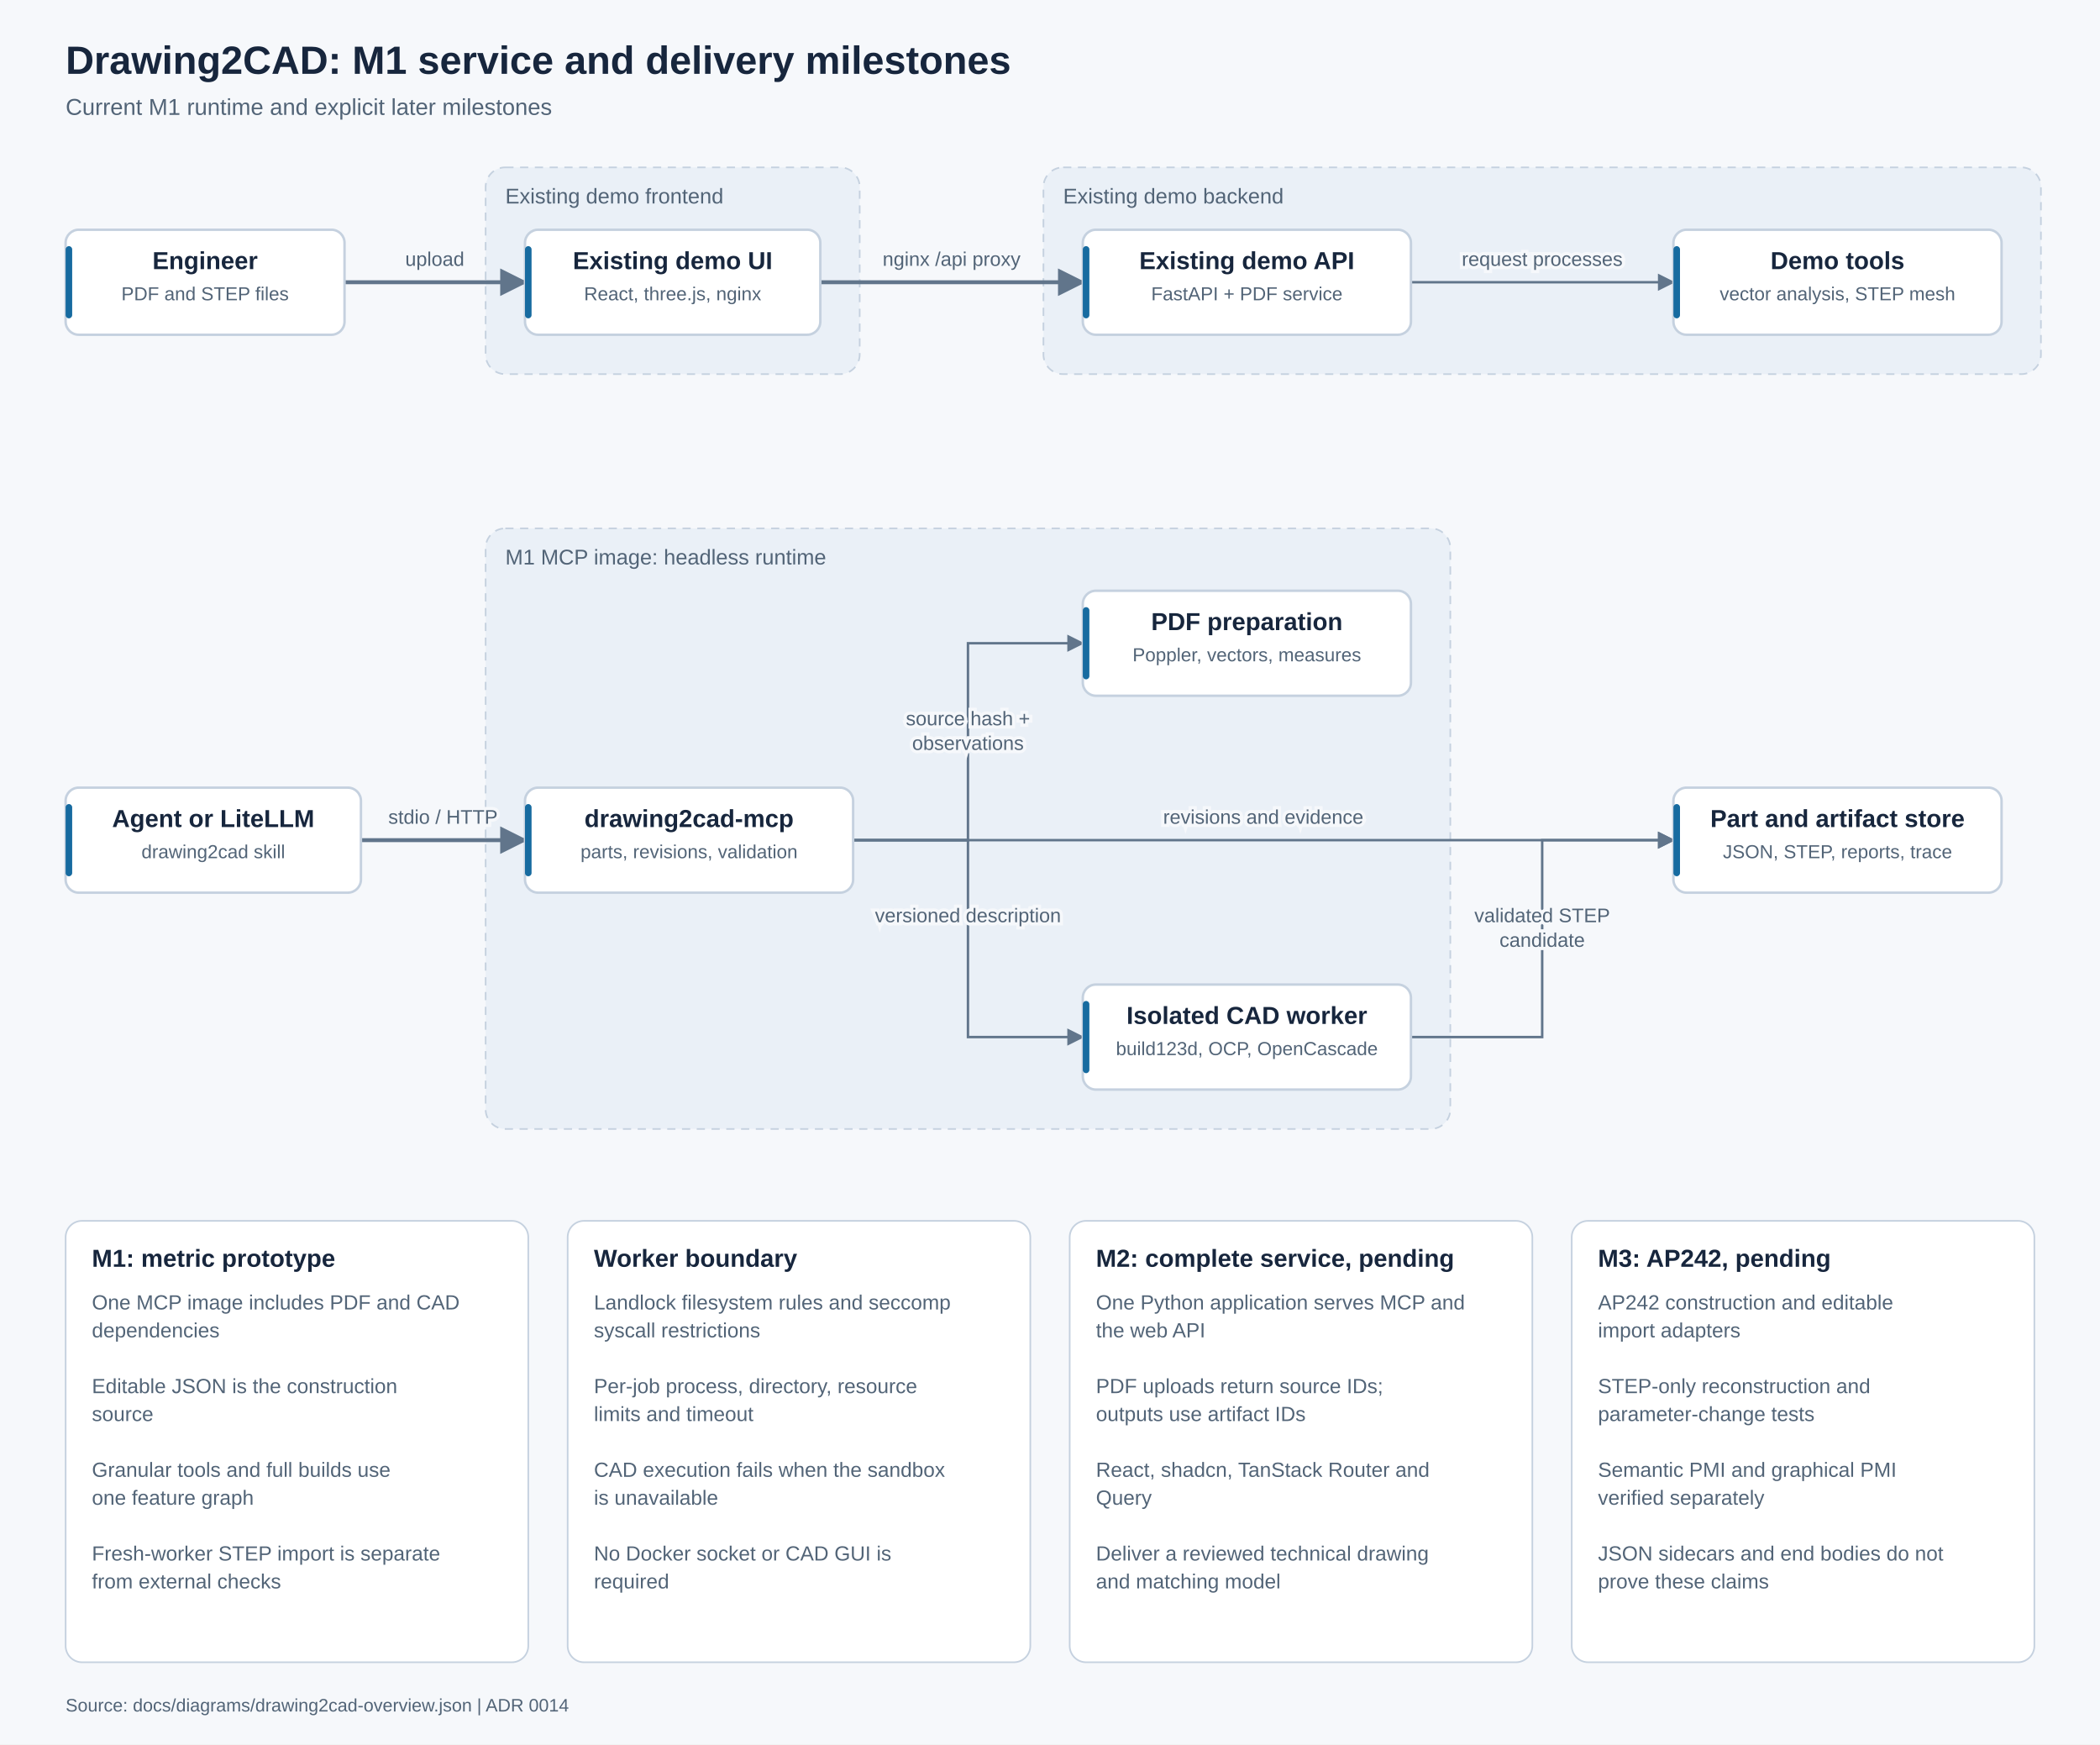
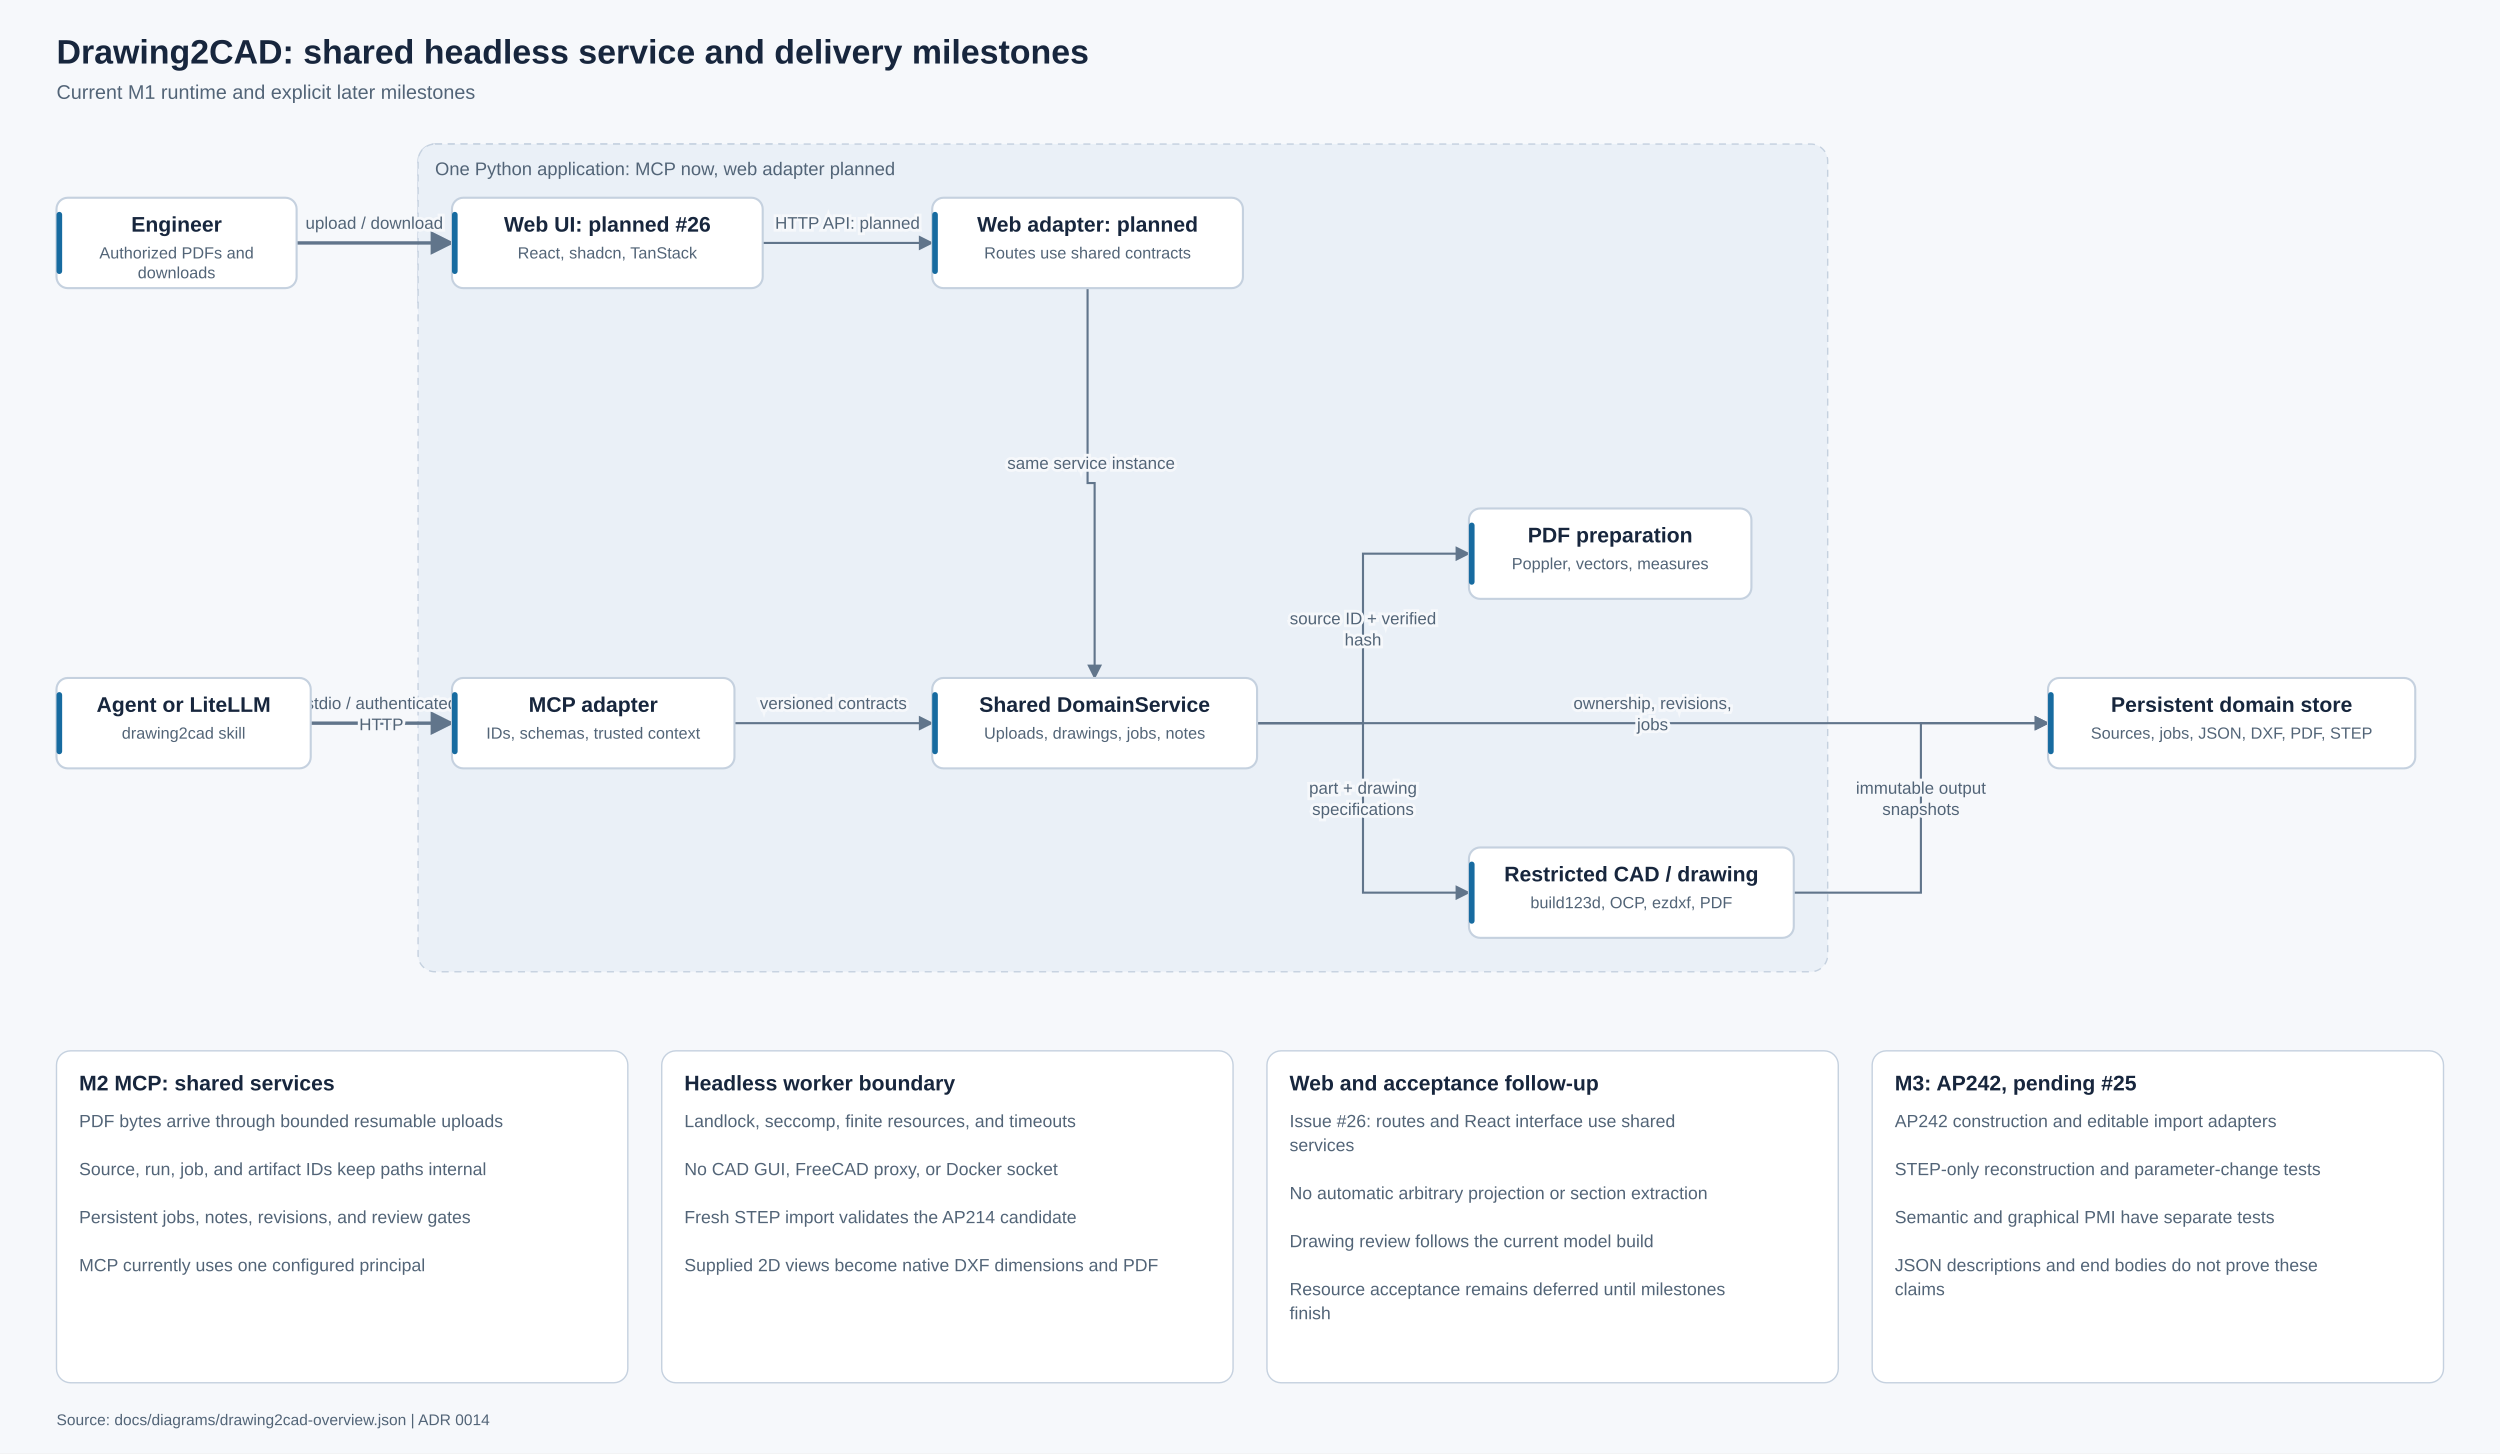
- <svg xmlns="http://www.w3.org/2000/svg" viewBox="0 0 1280 1063" role="img" aria-labelledby="title desc">
-   <rect width="1280" height="1063" fill="#f6f8fb" />
+ <svg xmlns="http://www.w3.org/2000/svg" viewBox="0 0 1770 1029" role="img" aria-labelledby="title desc">
+   <rect width="1770" height="1029" fill="#f6f8fb" />
  <g font-family="Arial, Helvetica, sans-serif">
    <defs>
      <marker id="arrow" viewBox="0 0 10 10" refX="9" refY="5" markerWidth="7" markerHeight="7" orient="auto-start-reverse">
        <path d="M 0 0 L 10 5 L 0 10 z" fill="#61758b" />
      </marker>
    </defs>
-     <text x="40" y="45" font-size="24" fill="#17263d" font-weight="700" text-anchor="start">Drawing2CAD: M1 service and delivery milestones</text>
+     <text x="40" y="45" font-size="24" fill="#17263d" font-weight="700" text-anchor="start">Drawing2CAD: shared headless service and delivery milestones</text>
    <text x="40" y="70" font-size="14" fill="#526477" font-weight="400" text-anchor="start">Current M1 runtime and explicit later milestones</text>
-     <rect x="296" y="102" width="228" height="126" rx="12" fill="#eaf0f7" stroke="#c5d1df" stroke-dasharray="5 4" />
-     <text x="308" y="124" font-size="13" fill="#526477" font-weight="400" text-anchor="start">Existing demo frontend</text>
-     <rect x="636" y="102" width="608" height="126" rx="12" fill="#eaf0f7" stroke="#c5d1df" stroke-dasharray="5 4" />
-     <text x="648" y="124" font-size="13" fill="#526477" font-weight="400" text-anchor="start">Existing demo backend</text>
-     <rect x="296" y="322" width="588" height="366" rx="12" fill="#eaf0f7" stroke="#c5d1df" stroke-dasharray="5 4" />
-     <text x="308" y="344" font-size="13" fill="#526477" font-weight="400" text-anchor="start">M1 MCP image: headless runtime</text>
+     <rect x="296" y="102" width="268" height="126" rx="12" fill="#eaf0f7" stroke="#c5d1df" stroke-dasharray="5 4" />
+     <text x="308" y="124" font-size="13" fill="#526477" font-weight="400" text-anchor="start">Future browser client: #26</text>
+     <rect x="296" y="102" width="998" height="586" rx="12" fill="#eaf0f7" stroke="#c5d1df" stroke-dasharray="5 4" />
+     <text x="308" y="124" font-size="13" fill="#526477" font-weight="400" text-anchor="start">One Python application: MCP now, web adapter planned</text>
    <path d="M210,172 H265 V172 H320" fill="none" stroke="#61758b" stroke-width="2.4" marker-end="url(#arrow)" />
-     <text x="265" y="162" text-anchor="middle" font-size="12" fill="#526477" stroke="#f6f8fb" stroke-width="4" paint-order="stroke">upload</text>
-     <path d="M500,172 H580 V172 H660" fill="none" stroke="#61758b" stroke-width="2.4" marker-end="url(#arrow)" />
-     <text x="580" y="162" text-anchor="middle" font-size="12" fill="#526477" stroke="#f6f8fb" stroke-width="4" paint-order="stroke">nginx /api proxy</text>
-     <path d="M860,172 H940 V172 H1020" fill="none" stroke="#61758b" stroke-width="1.5" marker-end="url(#arrow)" />
-     <text x="940" y="162" text-anchor="middle" font-size="12" fill="#526477" stroke="#f6f8fb" stroke-width="4" paint-order="stroke">request processes</text>
+     <text x="265" y="162" text-anchor="middle" font-size="12" fill="#526477" stroke="#f6f8fb" stroke-width="4" paint-order="stroke">upload / download</text>
+     <path d="M540,172 H600 V172 H660" fill="none" stroke="#61758b" stroke-width="1.5" marker-end="url(#arrow)" />
+     <text x="600" y="162" text-anchor="middle" font-size="12" fill="#526477" stroke="#f6f8fb" stroke-width="4" paint-order="stroke">HTTP API: planned</text>
+     <path d="M770,204 V342 H775 V480" fill="none" stroke="#61758b" stroke-width="1.5" marker-end="url(#arrow)" />
+     <text x="772.5" y="332" text-anchor="middle" font-size="12" fill="#526477" stroke="#f6f8fb" stroke-width="4" paint-order="stroke">same service instance</text>
    <path d="M220,512 H270 V512 H320" fill="none" stroke="#61758b" stroke-width="2.4" marker-end="url(#arrow)" />
-     <text x="270" y="502" text-anchor="middle" font-size="12" fill="#526477" stroke="#f6f8fb" stroke-width="4" paint-order="stroke">stdio / HTTP</text>
-     <path d="M520,512 H590 V392 H660" fill="none" stroke="#61758b" stroke-width="1.5" marker-end="url(#arrow)" />
-     <text x="590" y="442" text-anchor="middle" font-size="12" fill="#526477" stroke="#f6f8fb" stroke-width="4" paint-order="stroke">source hash +</text>
-     <text x="590" y="457" text-anchor="middle" font-size="12" fill="#526477" stroke="#f6f8fb" stroke-width="4" paint-order="stroke">observations</text>
-     <path d="M520,512 H590 V632 H660" fill="none" stroke="#61758b" stroke-width="1.5" marker-end="url(#arrow)" />
-     <text x="590" y="562" text-anchor="middle" font-size="12" fill="#526477" stroke="#f6f8fb" stroke-width="4" paint-order="stroke">versioned description</text>
-     <path d="M520,512 H770 V512 H1020" fill="none" stroke="#61758b" stroke-width="1.5" marker-end="url(#arrow)" />
-     <text x="770" y="502" text-anchor="middle" font-size="12" fill="#526477" stroke="#f6f8fb" stroke-width="4" paint-order="stroke">revisions and evidence</text>
-     <path d="M860,632 H940 V512 H1020" fill="none" stroke="#61758b" stroke-width="1.5" marker-end="url(#arrow)" />
-     <text x="940" y="562" text-anchor="middle" font-size="12" fill="#526477" stroke="#f6f8fb" stroke-width="4" paint-order="stroke">validated STEP</text>
-     <text x="940" y="577" text-anchor="middle" font-size="12" fill="#526477" stroke="#f6f8fb" stroke-width="4" paint-order="stroke">candidate</text>
+     <text x="270" y="502" text-anchor="middle" font-size="12" fill="#526477" stroke="#f6f8fb" stroke-width="4" paint-order="stroke">stdio / authenticated</text>
+     <text x="270" y="517" text-anchor="middle" font-size="12" fill="#526477" stroke="#f6f8fb" stroke-width="4" paint-order="stroke">HTTP</text>
+     <path d="M520,512 H590 V512 H660" fill="none" stroke="#61758b" stroke-width="1.5" marker-end="url(#arrow)" />
+     <text x="590" y="502" text-anchor="middle" font-size="12" fill="#526477" stroke="#f6f8fb" stroke-width="4" paint-order="stroke">versioned contracts</text>
+     <path d="M890,512 H965 V392 H1040" fill="none" stroke="#61758b" stroke-width="1.5" marker-end="url(#arrow)" />
+     <text x="965" y="442" text-anchor="middle" font-size="12" fill="#526477" stroke="#f6f8fb" stroke-width="4" paint-order="stroke">source ID + verified</text>
+     <text x="965" y="457" text-anchor="middle" font-size="12" fill="#526477" stroke="#f6f8fb" stroke-width="4" paint-order="stroke">hash</text>
+     <path d="M890,512 H965 V632 H1040" fill="none" stroke="#61758b" stroke-width="1.5" marker-end="url(#arrow)" />
+     <text x="965" y="562" text-anchor="middle" font-size="12" fill="#526477" stroke="#f6f8fb" stroke-width="4" paint-order="stroke">part + drawing</text>
+     <text x="965" y="577" text-anchor="middle" font-size="12" fill="#526477" stroke="#f6f8fb" stroke-width="4" paint-order="stroke">specifications</text>
+     <path d="M890,512 H1170 V512 H1450" fill="none" stroke="#61758b" stroke-width="1.5" marker-end="url(#arrow)" />
+     <text x="1170" y="502" text-anchor="middle" font-size="12" fill="#526477" stroke="#f6f8fb" stroke-width="4" paint-order="stroke">ownership, revisions,</text>
+     <text x="1170" y="517" text-anchor="middle" font-size="12" fill="#526477" stroke="#f6f8fb" stroke-width="4" paint-order="stroke">jobs</text>
+     <path d="M1270,632 H1360 V512 H1450" fill="none" stroke="#61758b" stroke-width="1.5" marker-end="url(#arrow)" />
+     <text x="1360" y="562" text-anchor="middle" font-size="12" fill="#526477" stroke="#f6f8fb" stroke-width="4" paint-order="stroke">immutable output</text>
+     <text x="1360" y="577" text-anchor="middle" font-size="12" fill="#526477" stroke="#f6f8fb" stroke-width="4" paint-order="stroke">snapshots</text>
    <g id="engineer">
      <rect x="40" y="140" width="170" height="64" rx="8" fill="#ffffff" stroke="#c5d1df" stroke-width="1.5" />
      <rect x="40" y="150" width="4" height="44" rx="2" fill="#176ba0" />
      <text x="125" y="164" font-size="15" fill="#17263d" font-weight="700" text-anchor="middle">Engineer</text>
-       <text x="125" y="183" font-size="11.5" fill="#526477" font-weight="400" text-anchor="middle">PDF and STEP files</text>
+       <text x="125" y="183" font-size="11.5" fill="#526477" font-weight="400" text-anchor="middle">Authorized PDFs and</text>
+       <text x="125" y="197" font-size="11.5" fill="#526477" font-weight="400" text-anchor="middle">downloads</text>
    </g>
    <g id="webui">
-       <rect x="320" y="140" width="180" height="64" rx="8" fill="#ffffff" stroke="#c5d1df" stroke-width="1.5" />
+       <rect x="320" y="140" width="220" height="64" rx="8" fill="#ffffff" stroke="#c5d1df" stroke-width="1.5" />
      <rect x="320" y="150" width="4" height="44" rx="2" fill="#176ba0" />
-       <text x="410" y="164" font-size="15" fill="#17263d" font-weight="700" text-anchor="middle">Existing demo UI</text>
-       <text x="410" y="183" font-size="11.5" fill="#526477" font-weight="400" text-anchor="middle">React, three.js, nginx</text>
+       <text x="430" y="164" font-size="15" fill="#17263d" font-weight="700" text-anchor="middle">Web UI: planned #26</text>
+       <text x="430" y="183" font-size="11.5" fill="#526477" font-weight="400" text-anchor="middle">React, shadcn, TanStack</text>
    </g>
    <g id="demoapi">
-       <rect x="660" y="140" width="200" height="64" rx="8" fill="#ffffff" stroke="#c5d1df" stroke-width="1.5" />
+       <rect x="660" y="140" width="220" height="64" rx="8" fill="#ffffff" stroke="#c5d1df" stroke-width="1.5" />
      <rect x="660" y="150" width="4" height="44" rx="2" fill="#176ba0" />
-       <text x="760" y="164" font-size="15" fill="#17263d" font-weight="700" text-anchor="middle">Existing demo API</text>
-       <text x="760" y="183" font-size="11.5" fill="#526477" font-weight="400" text-anchor="middle">FastAPI + PDF service</text>
+       <text x="770" y="164" font-size="15" fill="#17263d" font-weight="700" text-anchor="middle">Web adapter: planned</text>
+       <text x="770" y="183" font-size="11.5" fill="#526477" font-weight="400" text-anchor="middle">Routes use shared contracts</text>
    </g>
    <g id="demotools">
-       <rect x="1020" y="140" width="200" height="64" rx="8" fill="#ffffff" stroke="#c5d1df" stroke-width="1.5" />
-       <rect x="1020" y="150" width="4" height="44" rx="2" fill="#176ba0" />
-       <text x="1120" y="164" font-size="15" fill="#17263d" font-weight="700" text-anchor="middle">Demo tools</text>
-       <text x="1120" y="183" font-size="11.5" fill="#526477" font-weight="400" text-anchor="middle">vector analysis, STEP mesh</text>
+       <rect x="660" y="480" width="230" height="64" rx="8" fill="#ffffff" stroke="#c5d1df" stroke-width="1.5" />
+       <rect x="660" y="490" width="4" height="44" rx="2" fill="#176ba0" />
+       <text x="775" y="504" font-size="15" fill="#17263d" font-weight="700" text-anchor="middle">Shared DomainService</text>
+       <text x="775" y="523" font-size="11.5" fill="#526477" font-weight="400" text-anchor="middle">Uploads, drawings, jobs, notes</text>
    </g>
    <g id="agent">
      <rect x="40" y="480" width="180" height="64" rx="8" fill="#ffffff" stroke="#c5d1df" stroke-width="1.5" />
      <rect x="40" y="490" width="4" height="44" rx="2" fill="#176ba0" />
      <text x="130" y="504" font-size="15" fill="#17263d" font-weight="700" text-anchor="middle">Agent or LiteLLM</text>
      <text x="130" y="523" font-size="11.5" fill="#526477" font-weight="400" text-anchor="middle">drawing2cad skill</text>
    </g>
    <g id="mcp">
      <rect x="320" y="480" width="200" height="64" rx="8" fill="#ffffff" stroke="#c5d1df" stroke-width="1.5" />
      <rect x="320" y="490" width="4" height="44" rx="2" fill="#176ba0" />
-       <text x="420" y="504" font-size="15" fill="#17263d" font-weight="700" text-anchor="middle">drawing2cad-mcp</text>
-       <text x="420" y="523" font-size="11.5" fill="#526477" font-weight="400" text-anchor="middle">parts, revisions, validation</text>
+       <text x="420" y="504" font-size="15" fill="#17263d" font-weight="700" text-anchor="middle">MCP adapter</text>
+       <text x="420" y="523" font-size="11.5" fill="#526477" font-weight="400" text-anchor="middle">IDs, schemas, trusted context</text>
    </g>
    <g id="pdf">
-       <rect x="660" y="360" width="200" height="64" rx="8" fill="#ffffff" stroke="#c5d1df" stroke-width="1.5" />
-       <rect x="660" y="370" width="4" height="44" rx="2" fill="#176ba0" />
-       <text x="760" y="384" font-size="15" fill="#17263d" font-weight="700" text-anchor="middle">PDF preparation</text>
-       <text x="760" y="403" font-size="11.5" fill="#526477" font-weight="400" text-anchor="middle">Poppler, vectors, measures</text>
+       <rect x="1040" y="360" width="200" height="64" rx="8" fill="#ffffff" stroke="#c5d1df" stroke-width="1.5" />
+       <rect x="1040" y="370" width="4" height="44" rx="2" fill="#176ba0" />
+       <text x="1140" y="384" font-size="15" fill="#17263d" font-weight="700" text-anchor="middle">PDF preparation</text>
+       <text x="1140" y="403" font-size="11.5" fill="#526477" font-weight="400" text-anchor="middle">Poppler, vectors, measures</text>
    </g>
    <g id="worker">
-       <rect x="660" y="600" width="200" height="64" rx="8" fill="#ffffff" stroke="#c5d1df" stroke-width="1.5" />
-       <rect x="660" y="610" width="4" height="44" rx="2" fill="#176ba0" />
-       <text x="760" y="624" font-size="15" fill="#17263d" font-weight="700" text-anchor="middle">Isolated CAD worker</text>
-       <text x="760" y="643" font-size="11.5" fill="#526477" font-weight="400" text-anchor="middle">build123d, OCP, OpenCascade</text>
+       <rect x="1040" y="600" width="230" height="64" rx="8" fill="#ffffff" stroke="#c5d1df" stroke-width="1.5" />
+       <rect x="1040" y="610" width="4" height="44" rx="2" fill="#176ba0" />
+       <text x="1155" y="624" font-size="15" fill="#17263d" font-weight="700" text-anchor="middle">Restricted CAD / drawing</text>
+       <text x="1155" y="643" font-size="11.5" fill="#526477" font-weight="400" text-anchor="middle">build123d, OCP, ezdxf, PDF</text>
    </g>
    <g id="artifacts">
-       <rect x="1020" y="480" width="200" height="64" rx="8" fill="#ffffff" stroke="#c5d1df" stroke-width="1.5" />
-       <rect x="1020" y="490" width="4" height="44" rx="2" fill="#176ba0" />
-       <text x="1120" y="504" font-size="15" fill="#17263d" font-weight="700" text-anchor="middle">Part and artifact store</text>
-       <text x="1120" y="523" font-size="11.5" fill="#526477" font-weight="400" text-anchor="middle">JSON, STEP, reports, trace</text>
+       <rect x="1450" y="480" width="260" height="64" rx="8" fill="#ffffff" stroke="#c5d1df" stroke-width="1.5" />
+       <rect x="1450" y="490" width="4" height="44" rx="2" fill="#176ba0" />
+       <text x="1580" y="504" font-size="15" fill="#17263d" font-weight="700" text-anchor="middle">Persistent domain store</text>
+       <text x="1580" y="523" font-size="11.5" fill="#526477" font-weight="400" text-anchor="middle">Sources, jobs, JSON, DXF, PDF, STEP</text>
    </g>
-     <rect x="40" y="744" width="282" height="269" rx="10" fill="#ffffff" stroke="#c5d1df" />
-     <text x="56" y="772" font-size="15" fill="#17263d" font-weight="700" text-anchor="start">M1: metric prototype</text>
-     <text x="56" y="798" font-size="12.5" fill="#526477" font-weight="400" text-anchor="start">One MCP image includes PDF and CAD</text>
-     <text x="56" y="815" font-size="12.5" fill="#526477" font-weight="400" text-anchor="start">dependencies</text>
-     <text x="56" y="832" font-size="12.5" fill="#526477" font-weight="400" text-anchor="start" />
-     <text x="56" y="849" font-size="12.5" fill="#526477" font-weight="400" text-anchor="start">Editable JSON is the construction</text>
-     <text x="56" y="866" font-size="12.5" fill="#526477" font-weight="400" text-anchor="start">source</text>
+     <rect x="40" y="744" width="404.5" height="235" rx="10" fill="#ffffff" stroke="#c5d1df" />
+     <text x="56" y="772" font-size="15" fill="#17263d" font-weight="700" text-anchor="start">M2 MCP: shared services</text>
+     <text x="56" y="798" font-size="12.5" fill="#526477" font-weight="400" text-anchor="start">PDF bytes arrive through bounded resumable uploads</text>
+     <text x="56" y="815" font-size="12.5" fill="#526477" font-weight="400" text-anchor="start" />
+     <text x="56" y="832" font-size="12.5" fill="#526477" font-weight="400" text-anchor="start">Source, run, job, and artifact IDs keep paths internal</text>
+     <text x="56" y="849" font-size="12.5" fill="#526477" font-weight="400" text-anchor="start" />
+     <text x="56" y="866" font-size="12.5" fill="#526477" font-weight="400" text-anchor="start">Persistent jobs, notes, revisions, and review gates</text>
    <text x="56" y="883" font-size="12.5" fill="#526477" font-weight="400" text-anchor="start" />
-     <text x="56" y="900" font-size="12.5" fill="#526477" font-weight="400" text-anchor="start">Granular tools and full builds use</text>
-     <text x="56" y="917" font-size="12.5" fill="#526477" font-weight="400" text-anchor="start">one feature graph</text>
-     <text x="56" y="934" font-size="12.5" fill="#526477" font-weight="400" text-anchor="start" />
-     <text x="56" y="951" font-size="12.5" fill="#526477" font-weight="400" text-anchor="start">Fresh-worker STEP import is separate</text>
-     <text x="56" y="968" font-size="12.5" fill="#526477" font-weight="400" text-anchor="start">from external checks</text>
-     <text x="56" y="985" font-size="12.5" fill="#526477" font-weight="400" text-anchor="start" />
-     <rect x="346" y="744" width="282" height="269" rx="10" fill="#ffffff" stroke="#c5d1df" />
-     <text x="362" y="772" font-size="15" fill="#17263d" font-weight="700" text-anchor="start">Worker boundary</text>
-     <text x="362" y="798" font-size="12.5" fill="#526477" font-weight="400" text-anchor="start">Landlock filesystem rules and seccomp</text>
-     <text x="362" y="815" font-size="12.5" fill="#526477" font-weight="400" text-anchor="start">syscall restrictions</text>
-     <text x="362" y="832" font-size="12.5" fill="#526477" font-weight="400" text-anchor="start" />
-     <text x="362" y="849" font-size="12.5" fill="#526477" font-weight="400" text-anchor="start">Per-job process, directory, resource</text>
-     <text x="362" y="866" font-size="12.5" fill="#526477" font-weight="400" text-anchor="start">limits and timeout</text>
-     <text x="362" y="883" font-size="12.5" fill="#526477" font-weight="400" text-anchor="start" />
-     <text x="362" y="900" font-size="12.5" fill="#526477" font-weight="400" text-anchor="start">CAD execution fails when the sandbox</text>
-     <text x="362" y="917" font-size="12.5" fill="#526477" font-weight="400" text-anchor="start">is unavailable</text>
-     <text x="362" y="934" font-size="12.5" fill="#526477" font-weight="400" text-anchor="start" />
-     <text x="362" y="951" font-size="12.5" fill="#526477" font-weight="400" text-anchor="start">No Docker socket or CAD GUI is</text>
-     <text x="362" y="968" font-size="12.5" fill="#526477" font-weight="400" text-anchor="start">required</text>
-     <text x="362" y="985" font-size="12.5" fill="#526477" font-weight="400" text-anchor="start" />
-     <rect x="652" y="744" width="282" height="269" rx="10" fill="#ffffff" stroke="#c5d1df" />
-     <text x="668" y="772" font-size="15" fill="#17263d" font-weight="700" text-anchor="start">M2: complete service, pending</text>
-     <text x="668" y="798" font-size="12.5" fill="#526477" font-weight="400" text-anchor="start">One Python application serves MCP and</text>
-     <text x="668" y="815" font-size="12.5" fill="#526477" font-weight="400" text-anchor="start">the web API</text>
-     <text x="668" y="832" font-size="12.5" fill="#526477" font-weight="400" text-anchor="start" />
-     <text x="668" y="849" font-size="12.5" fill="#526477" font-weight="400" text-anchor="start">PDF uploads return source IDs;</text>
-     <text x="668" y="866" font-size="12.5" fill="#526477" font-weight="400" text-anchor="start">outputs use artifact IDs</text>
-     <text x="668" y="883" font-size="12.5" fill="#526477" font-weight="400" text-anchor="start" />
-     <text x="668" y="900" font-size="12.5" fill="#526477" font-weight="400" text-anchor="start">React, shadcn, TanStack Router and</text>
-     <text x="668" y="917" font-size="12.5" fill="#526477" font-weight="400" text-anchor="start">Query</text>
-     <text x="668" y="934" font-size="12.5" fill="#526477" font-weight="400" text-anchor="start" />
-     <text x="668" y="951" font-size="12.5" fill="#526477" font-weight="400" text-anchor="start">Deliver a reviewed technical drawing</text>
-     <text x="668" y="968" font-size="12.5" fill="#526477" font-weight="400" text-anchor="start">and matching model</text>
-     <text x="668" y="985" font-size="12.5" fill="#526477" font-weight="400" text-anchor="start" />
-     <rect x="958" y="744" width="282" height="269" rx="10" fill="#ffffff" stroke="#c5d1df" />
-     <text x="974" y="772" font-size="15" fill="#17263d" font-weight="700" text-anchor="start">M3: AP242, pending</text>
-     <text x="974" y="798" font-size="12.5" fill="#526477" font-weight="400" text-anchor="start">AP242 construction and editable</text>
-     <text x="974" y="815" font-size="12.5" fill="#526477" font-weight="400" text-anchor="start">import adapters</text>
-     <text x="974" y="832" font-size="12.5" fill="#526477" font-weight="400" text-anchor="start" />
-     <text x="974" y="849" font-size="12.5" fill="#526477" font-weight="400" text-anchor="start">STEP-only reconstruction and</text>
-     <text x="974" y="866" font-size="12.5" fill="#526477" font-weight="400" text-anchor="start">parameter-change tests</text>
-     <text x="974" y="883" font-size="12.5" fill="#526477" font-weight="400" text-anchor="start" />
-     <text x="974" y="900" font-size="12.5" fill="#526477" font-weight="400" text-anchor="start">Semantic PMI and graphical PMI</text>
-     <text x="974" y="917" font-size="12.5" fill="#526477" font-weight="400" text-anchor="start">verified separately</text>
-     <text x="974" y="934" font-size="12.5" fill="#526477" font-weight="400" text-anchor="start" />
-     <text x="974" y="951" font-size="12.5" fill="#526477" font-weight="400" text-anchor="start">JSON sidecars and end bodies do not</text>
-     <text x="974" y="968" font-size="12.5" fill="#526477" font-weight="400" text-anchor="start">prove these claims</text>
-     <text x="974" y="985" font-size="12.5" fill="#526477" font-weight="400" text-anchor="start" />
-     <text x="40" y="1043" font-size="11" fill="#526477" font-weight="400" text-anchor="start">Source: docs/diagrams/drawing2cad-overview.json | ADR 0014</text>
+     <text x="56" y="900" font-size="12.5" fill="#526477" font-weight="400" text-anchor="start">MCP currently uses one configured principal</text>
+     <text x="56" y="917" font-size="12.5" fill="#526477" font-weight="400" text-anchor="start" />
+     <rect x="468.5" y="744" width="404.5" height="235" rx="10" fill="#ffffff" stroke="#c5d1df" />
+     <text x="484.5" y="772" font-size="15" fill="#17263d" font-weight="700" text-anchor="start">Headless worker boundary</text>
+     <text x="484.5" y="798" font-size="12.5" fill="#526477" font-weight="400" text-anchor="start">Landlock, seccomp, finite resources, and timeouts</text>
+     <text x="484.5" y="815" font-size="12.5" fill="#526477" font-weight="400" text-anchor="start" />
+     <text x="484.5" y="832" font-size="12.5" fill="#526477" font-weight="400" text-anchor="start">No CAD GUI, FreeCAD proxy, or Docker socket</text>
+     <text x="484.5" y="849" font-size="12.5" fill="#526477" font-weight="400" text-anchor="start" />
+     <text x="484.5" y="866" font-size="12.5" fill="#526477" font-weight="400" text-anchor="start">Fresh STEP import validates the AP214 candidate</text>
+     <text x="484.5" y="883" font-size="12.5" fill="#526477" font-weight="400" text-anchor="start" />
+     <text x="484.5" y="900" font-size="12.5" fill="#526477" font-weight="400" text-anchor="start">Supplied 2D views become native DXF dimensions and PDF</text>
+     <text x="484.5" y="917" font-size="12.5" fill="#526477" font-weight="400" text-anchor="start" />
+     <rect x="897" y="744" width="404.5" height="235" rx="10" fill="#ffffff" stroke="#c5d1df" />
+     <text x="913" y="772" font-size="15" fill="#17263d" font-weight="700" text-anchor="start">Web and acceptance follow-up</text>
+     <text x="913" y="798" font-size="12.5" fill="#526477" font-weight="400" text-anchor="start">Issue #26: routes and React interface use shared</text>
+     <text x="913" y="815" font-size="12.5" fill="#526477" font-weight="400" text-anchor="start">services</text>
+     <text x="913" y="832" font-size="12.5" fill="#526477" font-weight="400" text-anchor="start" />
+     <text x="913" y="849" font-size="12.5" fill="#526477" font-weight="400" text-anchor="start">No automatic arbitrary projection or section extraction</text>
+     <text x="913" y="866" font-size="12.5" fill="#526477" font-weight="400" text-anchor="start" />
+     <text x="913" y="883" font-size="12.5" fill="#526477" font-weight="400" text-anchor="start">Drawing review follows the current model build</text>
+     <text x="913" y="900" font-size="12.5" fill="#526477" font-weight="400" text-anchor="start" />
+     <text x="913" y="917" font-size="12.5" fill="#526477" font-weight="400" text-anchor="start">Resource acceptance remains deferred until milestones</text>
+     <text x="913" y="934" font-size="12.5" fill="#526477" font-weight="400" text-anchor="start">finish</text>
+     <text x="913" y="951" font-size="12.5" fill="#526477" font-weight="400" text-anchor="start" />
+     <rect x="1325.5" y="744" width="404.5" height="235" rx="10" fill="#ffffff" stroke="#c5d1df" />
+     <text x="1341.5" y="772" font-size="15" fill="#17263d" font-weight="700" text-anchor="start">M3: AP242, pending #25</text>
+     <text x="1341.5" y="798" font-size="12.5" fill="#526477" font-weight="400" text-anchor="start">AP242 construction and editable import adapters</text>
+     <text x="1341.5" y="815" font-size="12.5" fill="#526477" font-weight="400" text-anchor="start" />
+     <text x="1341.5" y="832" font-size="12.5" fill="#526477" font-weight="400" text-anchor="start">STEP-only reconstruction and parameter-change tests</text>
+     <text x="1341.5" y="849" font-size="12.5" fill="#526477" font-weight="400" text-anchor="start" />
+     <text x="1341.5" y="866" font-size="12.5" fill="#526477" font-weight="400" text-anchor="start">Semantic and graphical PMI have separate tests</text>
+     <text x="1341.5" y="883" font-size="12.5" fill="#526477" font-weight="400" text-anchor="start" />
+     <text x="1341.5" y="900" font-size="12.5" fill="#526477" font-weight="400" text-anchor="start">JSON descriptions and end bodies do not prove these</text>
+     <text x="1341.5" y="917" font-size="12.5" fill="#526477" font-weight="400" text-anchor="start">claims</text>
+     <text x="1341.5" y="934" font-size="12.5" fill="#526477" font-weight="400" text-anchor="start" />
+     <text x="40" y="1009" font-size="11" fill="#526477" font-weight="400" text-anchor="start">Source: docs/diagrams/drawing2cad-overview.json | ADR 0014</text>
  </g>
</svg>
